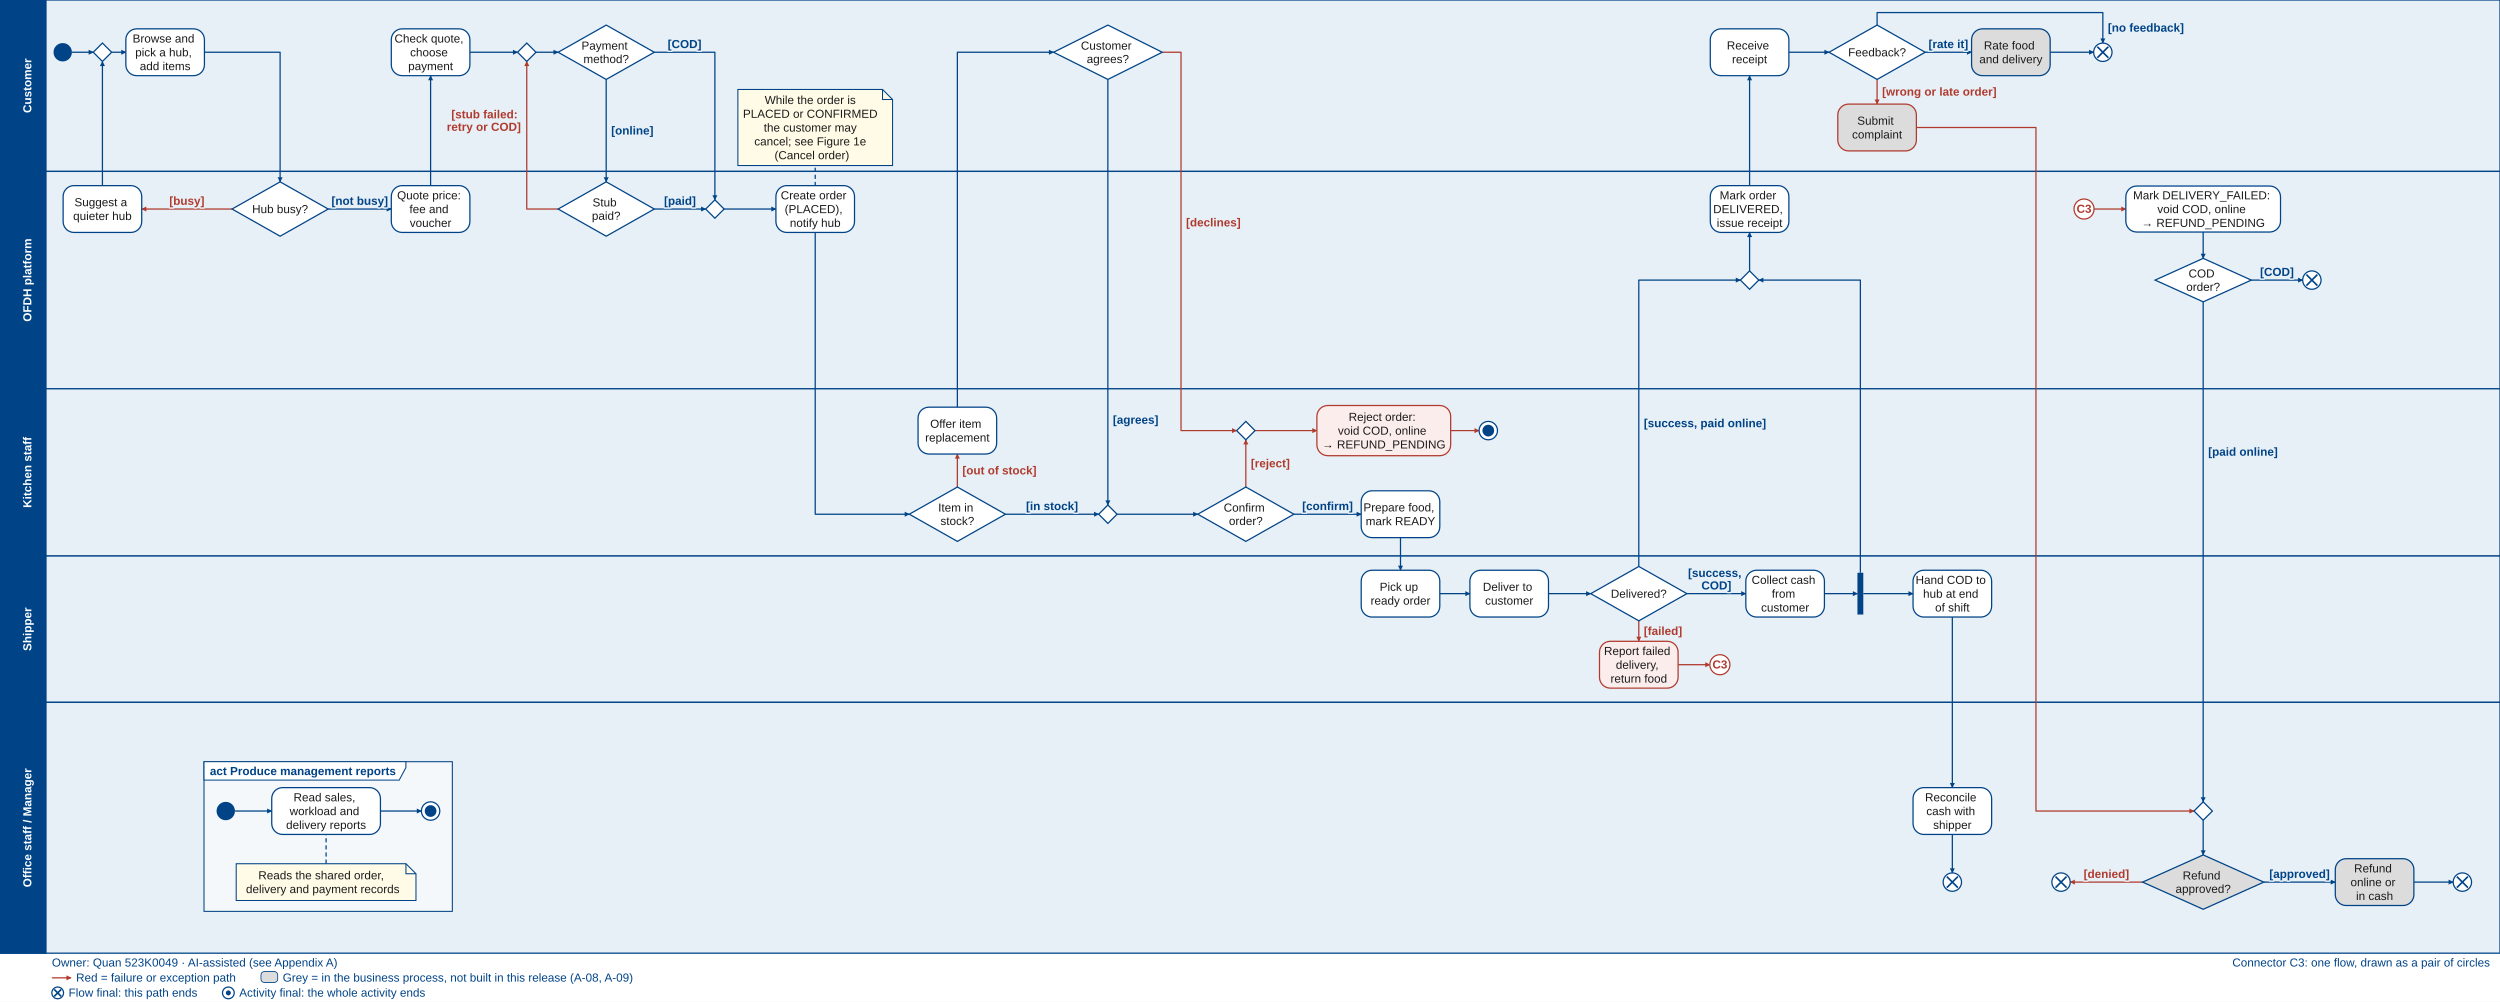
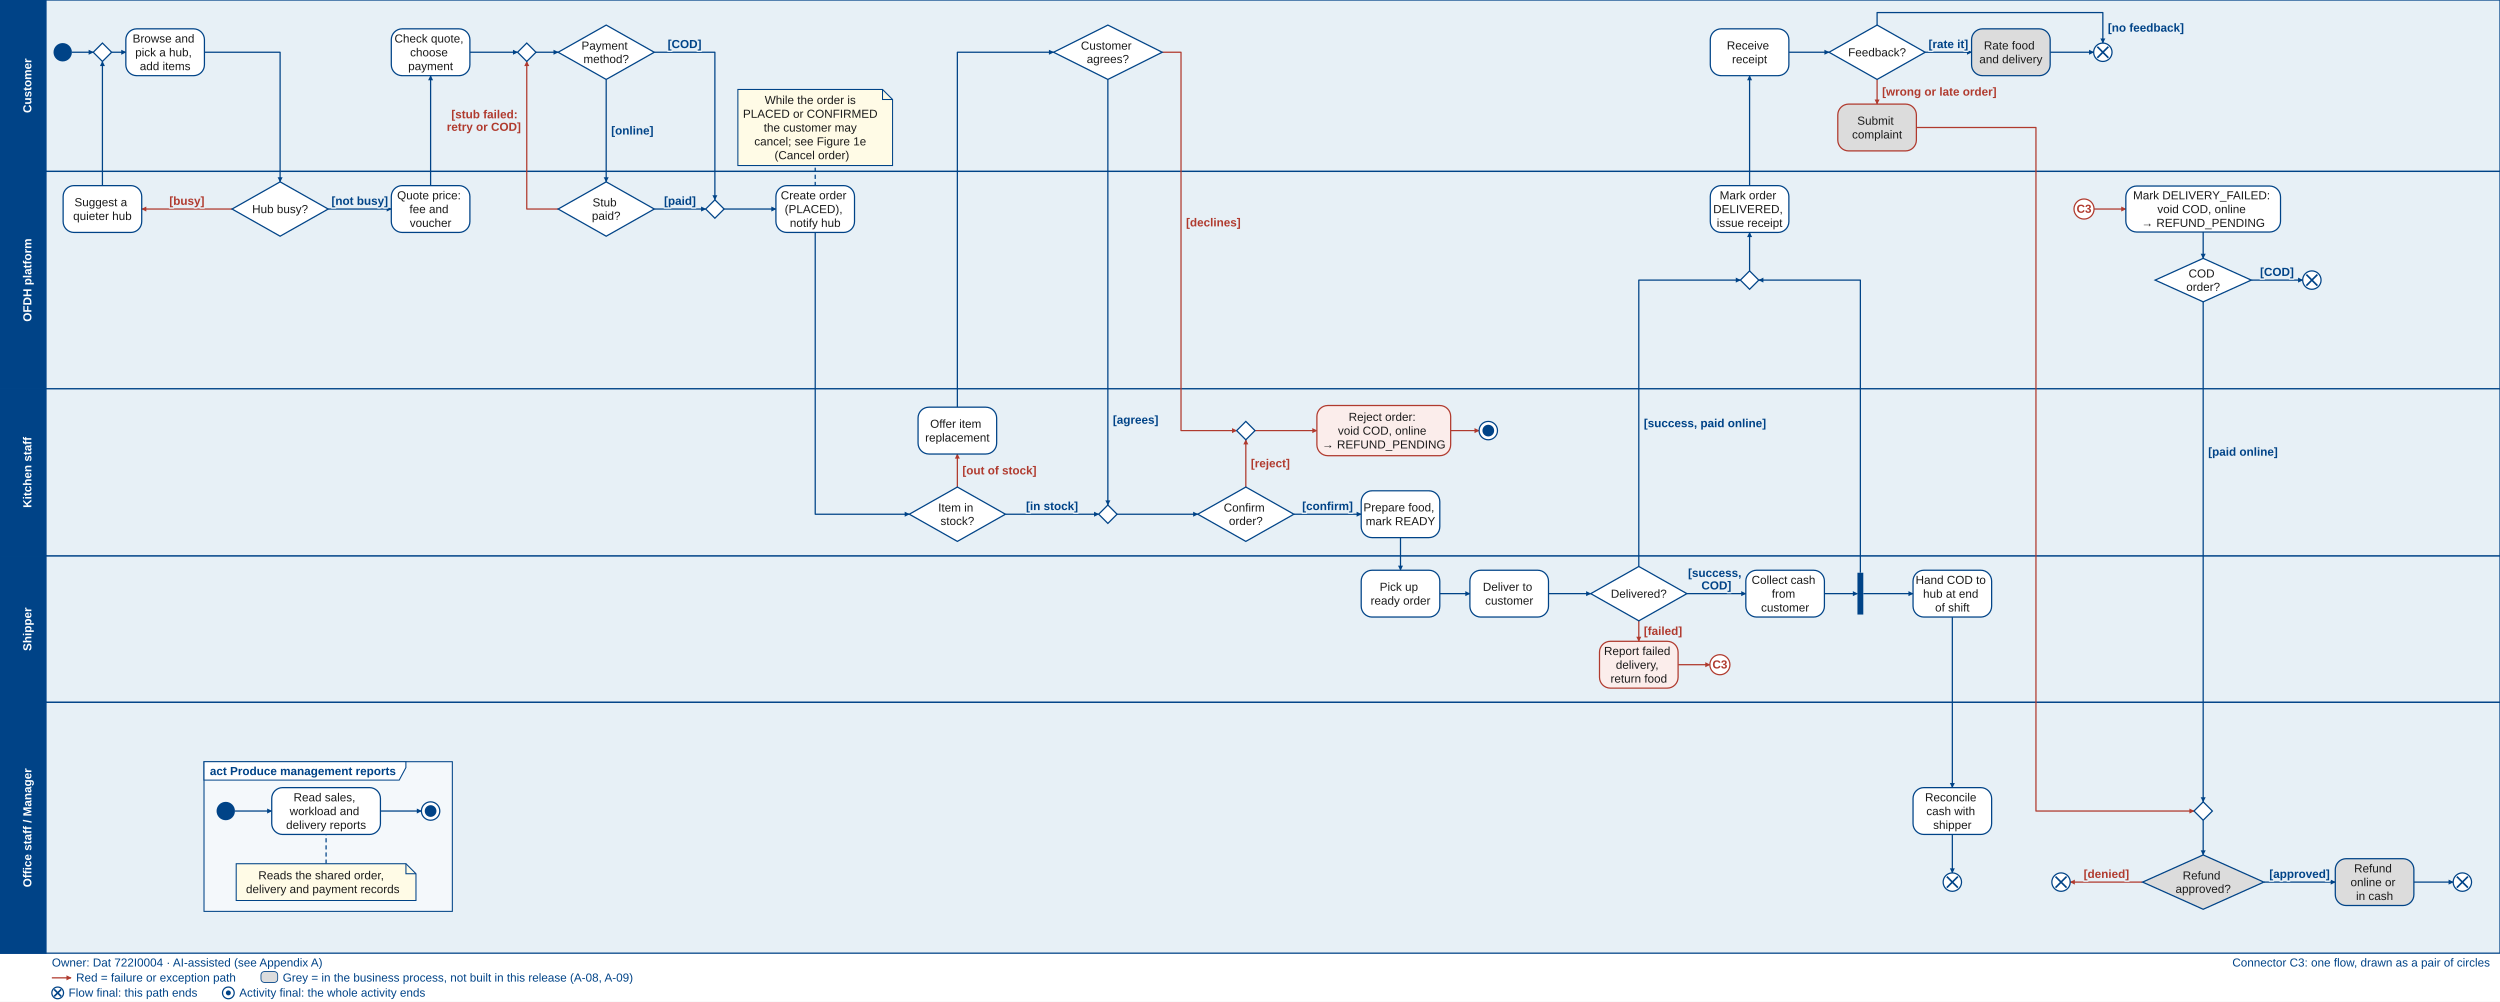
<svg xmlns="http://www.w3.org/2000/svg" width="5980" height="2396" viewBox="-20 0 5980 2396">
  <defs>
    <marker id="ab" viewBox="0 0 12 12" refX="11" refY="6" markerWidth="12" markerHeight="12" markerUnits="userSpaceOnUse" orient="auto">
      <path d="M0,0 L12,6 L0,12 z" fill="#004387" />
    </marker>
    <marker id="ar" viewBox="0 0 12 12" refX="11" refY="6" markerWidth="12" markerHeight="12" markerUnits="userSpaceOnUse" orient="auto">
      <path d="M0,0 L12,6 L0,12 z" fill="#B03A2E" />
    </marker>
  </defs>
  <rect x="-20" y="0" width="5980" height="2396" fill="#FFFFFF" />
  <rect x="-20" y="0" width="5980" height="410" fill="#E7F0F6" stroke="#004387" stroke-width="3" />
  <rect x="-20" y="0" width="110" height="410" fill="#004387" stroke="#004387" stroke-width="3" />
  <text transform="translate(45.0,205.0) rotate(-90)" font-family="Arial, Helvetica, sans-serif" font-size="28" font-weight="bold" fill="#FFFFFF" text-anchor="middle">
    <tspan x="0" dy="10.0">Customer</tspan>
  </text>
  <rect x="-20" y="410" width="5980" height="520" fill="#E7F0F6" stroke="#004387" stroke-width="3" />
  <rect x="-20" y="410" width="110" height="520" fill="#004387" stroke="#004387" stroke-width="3" />
  <text transform="translate(45.0,670.0) rotate(-90)" font-family="Arial, Helvetica, sans-serif" font-size="28" font-weight="bold" fill="#FFFFFF" text-anchor="middle">
    <tspan x="0" dy="10.0">OFDH platform</tspan>
  </text>
  <rect x="-20" y="930" width="5980" height="400" fill="#E7F0F6" stroke="#004387" stroke-width="3" />
  <rect x="-20" y="930" width="110" height="400" fill="#004387" stroke="#004387" stroke-width="3" />
  <text transform="translate(45.0,1130.0) rotate(-90)" font-family="Arial, Helvetica, sans-serif" font-size="28" font-weight="bold" fill="#FFFFFF" text-anchor="middle">
    <tspan x="0" dy="10.0">Kitchen staff</tspan>
  </text>
  <rect x="-20" y="1330" width="5980" height="350" fill="#E7F0F6" stroke="#004387" stroke-width="3" />
  <rect x="-20" y="1330" width="110" height="350" fill="#004387" stroke="#004387" stroke-width="3" />
  <text transform="translate(45.0,1505.0) rotate(-90)" font-family="Arial, Helvetica, sans-serif" font-size="28" font-weight="bold" fill="#FFFFFF" text-anchor="middle">
    <tspan x="0" dy="10.0">Shipper</tspan>
  </text>
  <rect x="-20" y="1680" width="5980" height="600" fill="#E7F0F6" stroke="#004387" stroke-width="3" />
  <rect x="-20" y="1680" width="110" height="600" fill="#004387" stroke="#004387" stroke-width="3" />
  <text transform="translate(45.0,1980.0) rotate(-90)" font-family="Arial, Helvetica, sans-serif" font-size="28" font-weight="bold" fill="#FFFFFF" text-anchor="middle">
    <tspan x="0" dy="10.0">Office staff / Manager</tspan>
  </text>
  <rect x="468.0" y="1822.0" width="594.0" height="358.0" fill="#FFFFFF" fill-opacity="0.55" stroke="#004387" stroke-width="2.5" />
  <polygon points="468.0,1822.0 950.891,1822.0 950.891,1836.0 934.891,1866.0 468.0,1866.0" fill="#FFFFFF" stroke="#004387" stroke-width="2.5" />
  <text x="482.0" y="1854.0" font-family="Arial, Helvetica, sans-serif" font-size="28" font-weight="bold" fill="#004387">act  Produce management reports</text>
  <path d="M152.0,125.0 L203.0,125.0" fill="none" stroke="#004387" stroke-width="3" marker-end="url(#ab)" stroke-linejoin="round" />
  <path d="M247.0,125.0 L281.0,125.0" fill="none" stroke="#004387" stroke-width="3" marker-end="url(#ab)" stroke-linejoin="round" />
  <path d="M469.0,125.0 L650.0,125.0 L650.0,435.0" fill="none" stroke="#004387" stroke-width="3" marker-end="url(#ab)" stroke-linejoin="round" />
  <path d="M535.0,500.0 L319.0,500.0" fill="none" stroke="#B03A2E" stroke-width="3" marker-end="url(#ar)" stroke-linejoin="round" />
  <path d="M225.0,444.0 L225.0,147.0" fill="none" stroke="#004387" stroke-width="3" marker-end="url(#ab)" stroke-linejoin="round" />
  <path d="M765.0,500.0 L916.0,500.0" fill="none" stroke="#004387" stroke-width="3" marker-end="url(#ab)" stroke-linejoin="round" />
  <path d="M1010.0,444.0 L1010.0,181.0" fill="none" stroke="#004387" stroke-width="3" marker-end="url(#ab)" stroke-linejoin="round" />
  <path d="M1104.0,125.0 L1218.0,125.0" fill="none" stroke="#004387" stroke-width="3" marker-end="url(#ab)" stroke-linejoin="round" />
  <path d="M1262.0,125.0 L1315.0,125.0" fill="none" stroke="#004387" stroke-width="3" marker-end="url(#ab)" stroke-linejoin="round" />
  <path d="M1430.0,190.0 L1430.0,435.0" fill="none" stroke="#004387" stroke-width="3" marker-end="url(#ab)" stroke-linejoin="round" />
  <path d="M1315.0,500.0 L1240.0,500.0 L1240.0,147.0" fill="none" stroke="#B03A2E" stroke-width="3" marker-end="url(#ar)" stroke-linejoin="round" />
  <path d="M1545.0,125.0 L1690.0,125.0 L1690.0,478.0" fill="none" stroke="#004387" stroke-width="3" marker-end="url(#ab)" stroke-linejoin="round" />
  <path d="M1545.0,500.0 L1668.0,500.0" fill="none" stroke="#004387" stroke-width="3" marker-end="url(#ab)" stroke-linejoin="round" />
  <path d="M1712.0,500.0 L1836.0,500.0" fill="none" stroke="#004387" stroke-width="3" marker-end="url(#ab)" stroke-linejoin="round" />
  <path d="M1930.0,214.0 L1930.0,556.0" fill="none" stroke="#004387" stroke-width="3" stroke-dasharray="10 7" stroke-linejoin="round" />
  <path d="M1930.0,556.0 L1930.0,1230.0 L2155.0,1230.0" fill="none" stroke="#004387" stroke-width="3" marker-end="url(#ab)" stroke-linejoin="round" />
  <path d="M2270.0,1165.0 L2270.0,1086.0" fill="none" stroke="#B03A2E" stroke-width="3" marker-end="url(#ar)" stroke-linejoin="round" />
  <path d="M2270.0,974.0 L2270.0,125.0 L2500.0,125.0" fill="none" stroke="#004387" stroke-width="3" marker-end="url(#ab)" stroke-linejoin="round" />
  <path d="M2385.0,1230.0 L2608.0,1230.0" fill="none" stroke="#004387" stroke-width="3" marker-end="url(#ab)" stroke-linejoin="round" />
  <path d="M2630.0,190.0 L2630.0,1208.0" fill="none" stroke="#004387" stroke-width="3" marker-end="url(#ab)" stroke-linejoin="round" />
  <path d="M2760.0,125.0 L2805.0,125.0 L2805.0,1030.0 L2938.0,1030.0" fill="none" stroke="#B03A2E" stroke-width="3" marker-end="url(#ar)" stroke-linejoin="round" />
  <path d="M2652.0,1230.0 L2845.0,1230.0" fill="none" stroke="#004387" stroke-width="3" marker-end="url(#ab)" stroke-linejoin="round" />
  <path d="M2960.0,1165.0 L2960.0,1052.0" fill="none" stroke="#B03A2E" stroke-width="3" marker-end="url(#ar)" stroke-linejoin="round" />
  <path d="M2982.0,1030.0 L3130.0,1030.0" fill="none" stroke="#B03A2E" stroke-width="3" marker-end="url(#ar)" stroke-linejoin="round" />
  <path d="M3450.0,1030.0 L3518.0,1030.0" fill="none" stroke="#B03A2E" stroke-width="3" marker-end="url(#ar)" stroke-linejoin="round" />
  <path d="M3075.0,1230.0 L3236.0,1230.0" fill="none" stroke="#004387" stroke-width="3" marker-end="url(#ab)" stroke-linejoin="round" />
  <path d="M3330.0,1286.0 L3330.0,1364.0" fill="none" stroke="#004387" stroke-width="3" marker-end="url(#ab)" stroke-linejoin="round" />
  <path d="M3424.0,1420.0 L3496.0,1420.0" fill="none" stroke="#004387" stroke-width="3" marker-end="url(#ab)" stroke-linejoin="round" />
  <path d="M3684.0,1420.0 L3785.0,1420.0" fill="none" stroke="#004387" stroke-width="3" marker-end="url(#ab)" stroke-linejoin="round" />
  <path d="M4015.0,1420.0 L4156.0,1420.0" fill="none" stroke="#004387" stroke-width="3" marker-end="url(#ab)" stroke-linejoin="round" />
  <path d="M3900.0,1355.0 L3900.0,670.0 L4143.0,670.0" fill="none" stroke="#004387" stroke-width="3" marker-end="url(#ab)" stroke-linejoin="round" />
  <path d="M3900.0,1485.0 L3900.0,1534.0" fill="none" stroke="#B03A2E" stroke-width="3" marker-end="url(#ar)" stroke-linejoin="round" />
  <path d="M4344.0,1420.0 L4423.0,1420.0" fill="none" stroke="#004387" stroke-width="3" marker-end="url(#ab)" stroke-linejoin="round" />
  <path d="M4437.0,1420.0 L4556.0,1420.0" fill="none" stroke="#004387" stroke-width="3" marker-end="url(#ab)" stroke-linejoin="round" />
  <path d="M4430.0,1370.0 L4430.0,670.0 L4187.0,670.0" fill="none" stroke="#004387" stroke-width="3" marker-end="url(#ab)" stroke-linejoin="round" />
  <path d="M4650.0,1476.0 L4650.0,1884.0" fill="none" stroke="#004387" stroke-width="3" marker-end="url(#ab)" stroke-linejoin="round" />
  <path d="M4650.0,1996.0 L4650.0,2088.0" fill="none" stroke="#004387" stroke-width="3" marker-end="url(#ab)" stroke-linejoin="round" />
  <path d="M3994.0,1590.0 L4070.0,1590.0" fill="none" stroke="#B03A2E" stroke-width="3" marker-end="url(#ar)" stroke-linejoin="round" />
  <path d="M4989.0,500.0 L5065.0,500.0" fill="none" stroke="#B03A2E" stroke-width="3" marker-end="url(#ar)" stroke-linejoin="round" />
  <path d="M4165.0,648.0 L4165.0,556.0" fill="none" stroke="#004387" stroke-width="3" marker-end="url(#ab)" stroke-linejoin="round" />
  <path d="M4165.0,444.0 L4165.0,181.0" fill="none" stroke="#004387" stroke-width="3" marker-end="url(#ab)" stroke-linejoin="round" />
  <path d="M4259.0,125.0 L4355.0,125.0" fill="none" stroke="#004387" stroke-width="3" marker-end="url(#ab)" stroke-linejoin="round" />
  <path d="M4585.0,125.0 L4696.0,125.0" fill="none" stroke="#004387" stroke-width="3" marker-end="url(#ab)" stroke-linejoin="round" />
  <path d="M4884.0,125.0 L4988.0,125.0" fill="none" stroke="#004387" stroke-width="3" marker-end="url(#ab)" stroke-linejoin="round" />
  <path d="M4470.0,60.0 L4470.0,30.0 L5010.0,30.0 L5010.0,103.0" fill="none" stroke="#004387" stroke-width="3" marker-end="url(#ab)" stroke-linejoin="round" />
  <path d="M4470.0,190.0 L4470.0,249.0" fill="none" stroke="#B03A2E" stroke-width="3" marker-end="url(#ar)" stroke-linejoin="round" />
  <path d="M4564.0,305.0 L4850.0,305.0 L4850.0,1940.0 L5228.0,1940.0" fill="none" stroke="#B03A2E" stroke-width="3" marker-end="url(#ar)" stroke-linejoin="round" />
  <path d="M5250.0,555.0 L5250.0,618.0" fill="none" stroke="#004387" stroke-width="3" marker-end="url(#ab)" stroke-linejoin="round" />
  <path d="M5365.0,670.0 L5488.0,670.0" fill="none" stroke="#004387" stroke-width="3" marker-end="url(#ab)" stroke-linejoin="round" />
  <path d="M5250.0,722.0 L5250.0,1918.0" fill="none" stroke="#004387" stroke-width="3" marker-end="url(#ab)" stroke-linejoin="round" />
  <path d="M5250.0,1962.0 L5250.0,2045.0" fill="none" stroke="#004387" stroke-width="3" marker-end="url(#ab)" stroke-linejoin="round" />
  <path d="M5395.0,2110.0 L5566.0,2110.0" fill="none" stroke="#004387" stroke-width="3" marker-end="url(#ab)" stroke-linejoin="round" />
  <path d="M5754.0,2110.0 L5848.0,2110.0" fill="none" stroke="#004387" stroke-width="3" marker-end="url(#ab)" stroke-linejoin="round" />
  <path d="M5105.0,2110.0 L4932.0,2110.0" fill="none" stroke="#B03A2E" stroke-width="3" marker-end="url(#ar)" stroke-linejoin="round" />
  <path d="M542.0,1940.0 L630.0,1940.0" fill="none" stroke="#004387" stroke-width="3" marker-end="url(#ab)" stroke-linejoin="round" />
  <path d="M890.0,1940.0 L988.0,1940.0" fill="none" stroke="#004387" stroke-width="3" marker-end="url(#ab)" stroke-linejoin="round" />
  <path d="M760.0,2066.0 L760.0,1996.0" fill="none" stroke="#004387" stroke-width="3" stroke-dasharray="10 7" stroke-linejoin="round" />
  <circle cx="130" cy="125" r="22.0" fill="#004387" />
  <polygon points="225,103.0 247.0,125 225,147.0 203.0,125" fill="#FFFFFF" stroke="#004387" stroke-width="3" />
  <rect x="281.0" y="69.0" width="188" height="112" rx="26" fill="#FFFFFF" stroke="#004387" stroke-width="3" />
  <text x="375" y="101.8" font-family="Arial, Helvetica, sans-serif" font-size="28" fill="#1B1B1B" text-anchor="middle" font-weight="normal">
    <tspan x="375" dy="0">Browse and</tspan>
    <tspan x="375" dy="33">pick a hub,</tspan>
    <tspan x="375" dy="33">add items</tspan>
  </text>
  <rect x="131.0" y="444.0" width="188" height="112" rx="26" fill="#FFFFFF" stroke="#004387" stroke-width="3" />
  <text x="225" y="493.3" font-family="Arial, Helvetica, sans-serif" font-size="28" fill="#1B1B1B" text-anchor="middle" font-weight="normal">
    <tspan x="225" dy="0">Suggest a</tspan>
    <tspan x="225" dy="33">quieter hub</tspan>
  </text>
  <polygon points="650,435.0 765.0,500 650,565.0 535.0,500" fill="#FFFFFF" stroke="#004387" stroke-width="3" />
  <text x="650" y="509.8" font-family="Arial, Helvetica, sans-serif" font-size="28" fill="#1B1B1B" text-anchor="middle" font-weight="normal">
    <tspan x="650" dy="0">Hub busy?</tspan>
  </text>
  <rect x="916.0" y="444.0" width="188" height="112" rx="26" fill="#FFFFFF" stroke="#004387" stroke-width="3" />
  <text x="1010" y="476.8" font-family="Arial, Helvetica, sans-serif" font-size="28" fill="#1B1B1B" text-anchor="middle" font-weight="normal">
    <tspan x="1010" dy="0">Quote price:</tspan>
    <tspan x="1010" dy="33">fee and</tspan>
    <tspan x="1010" dy="33">voucher</tspan>
  </text>
  <rect x="916.0" y="69.0" width="188" height="112" rx="26" fill="#FFFFFF" stroke="#004387" stroke-width="3" />
  <text x="1010" y="101.8" font-family="Arial, Helvetica, sans-serif" font-size="28" fill="#1B1B1B" text-anchor="middle" font-weight="normal">
    <tspan x="1010" dy="0">Check quote,</tspan>
    <tspan x="1010" dy="33">choose</tspan>
    <tspan x="1010" dy="33">payment</tspan>
  </text>
  <polygon points="1240,103.0 1262.0,125 1240,147.0 1218.0,125" fill="#FFFFFF" stroke="#004387" stroke-width="3" />
  <polygon points="1430,60.0 1545.0,125 1430,190.0 1315.0,125" fill="#FFFFFF" stroke="#004387" stroke-width="3" />
  <text x="1430" y="118.8" font-family="Arial, Helvetica, sans-serif" font-size="28" fill="#1B1B1B" text-anchor="middle" font-weight="normal">
    <tspan x="1430" dy="0">Payment</tspan>
    <tspan x="1430" dy="32">method?</tspan>
  </text>
  <polygon points="1430,435.0 1545.0,500 1430,565.0 1315.0,500" fill="#FFFFFF" stroke="#004387" stroke-width="3" />
  <text x="1430" y="493.8" font-family="Arial, Helvetica, sans-serif" font-size="28" fill="#1B1B1B" text-anchor="middle" font-weight="normal">
    <tspan x="1430" dy="0">Stub</tspan>
    <tspan x="1430" dy="32">paid?</tspan>
  </text>
  <polygon points="1690,478.0 1712.0,500 1690,522.0 1668.0,500" fill="#FFFFFF" stroke="#004387" stroke-width="3" />
  <rect x="1836.0" y="444.0" width="188" height="112" rx="26" fill="#FFFFFF" stroke="#004387" stroke-width="3" />
  <text x="1930" y="476.8" font-family="Arial, Helvetica, sans-serif" font-size="28" fill="#1B1B1B" text-anchor="middle" font-weight="normal">
    <tspan x="1930" dy="0">Create order</tspan>
    <tspan x="1930" dy="33">(PLACED),</tspan>
    <tspan x="1930" dy="33">notify hub</tspan>
  </text>
  <polygon points="1745.0,214.0 2091.0,214.0 2115.0,238.0 2115.0,396.0 1745.0,396.0" fill="#FFFBE6" stroke="#004387" stroke-width="2.5" />
  <path d="M2091.0,214.0 L2091.0,238.0 L2115.0,238.0" fill="none" stroke="#004387" stroke-width="2.5" />
  <text x="1922" y="248.8" font-family="Arial, Helvetica, sans-serif" font-size="28" fill="#1B1B1B" text-anchor="middle" font-weight="normal">
    <tspan x="1922" dy="0">While the order is</tspan>
    <tspan x="1922" dy="33">PLACED or CONFIRMED</tspan>
    <tspan x="1922" dy="33">the customer may</tspan>
    <tspan x="1922" dy="33">cancel; see Figure 1e</tspan>
    <tspan x="1922" dy="33">(Cancel order)</tspan>
  </text>
  <polygon points="2270,1165.0 2385.0,1230 2270,1295.0 2155.0,1230" fill="#FFFFFF" stroke="#004387" stroke-width="3" />
  <text x="2270" y="1223.8" font-family="Arial, Helvetica, sans-serif" font-size="28" fill="#1B1B1B" text-anchor="middle" font-weight="normal">
    <tspan x="2270" dy="0">Item in</tspan>
    <tspan x="2270" dy="32">stock?</tspan>
  </text>
  <rect x="2176.0" y="974.0" width="188" height="112" rx="26" fill="#FFFFFF" stroke="#004387" stroke-width="3" />
  <text x="2270" y="1023.3" font-family="Arial, Helvetica, sans-serif" font-size="28" fill="#1B1B1B" text-anchor="middle" font-weight="normal">
    <tspan x="2270" dy="0">Offer item</tspan>
    <tspan x="2270" dy="33">replacement</tspan>
  </text>
  <polygon points="2630,60.0 2760.0,125 2630,190.0 2500.0,125" fill="#FFFFFF" stroke="#004387" stroke-width="3" />
  <text x="2630" y="118.8" font-family="Arial, Helvetica, sans-serif" font-size="28" fill="#1B1B1B" text-anchor="middle" font-weight="normal">
    <tspan x="2630" dy="0">Customer</tspan>
    <tspan x="2630" dy="32">agrees?</tspan>
  </text>
  <polygon points="2630,1208.0 2652.0,1230 2630,1252.0 2608.0,1230" fill="#FFFFFF" stroke="#004387" stroke-width="3" />
  <polygon points="2960,1165.0 3075.0,1230 2960,1295.0 2845.0,1230" fill="#FFFFFF" stroke="#004387" stroke-width="3" />
  <text x="2960" y="1223.8" font-family="Arial, Helvetica, sans-serif" font-size="28" fill="#1B1B1B" text-anchor="middle" font-weight="normal">
    <tspan x="2960" dy="0">Confirm</tspan>
    <tspan x="2960" dy="32">order?</tspan>
  </text>
  <polygon points="2960,1008.0 2982.0,1030 2960,1052.0 2938.0,1030" fill="#FFFFFF" stroke="#004387" stroke-width="3" />
  <rect x="3130.0" y="970.0" width="320" height="120" rx="26" fill="#FBEDEB" stroke="#B03A2E" stroke-width="3" />
  <text x="3290" y="1006.8" font-family="Arial, Helvetica, sans-serif" font-size="28" fill="#1B1B1B" text-anchor="middle" font-weight="normal">
    <tspan x="3290" dy="0">Reject order:</tspan>
    <tspan x="3290" dy="33">void COD, online</tspan>
    <tspan x="3290" dy="33">→ REFUND_PENDING</tspan>
  </text>
  <circle cx="3540" cy="1030" r="22.0" fill="#FFFFFF" stroke="#004387" stroke-width="3" />
  <circle cx="3540" cy="1030" r="14.0" fill="#004387" />
  <rect x="3236.0" y="1174.0" width="188" height="112" rx="26" fill="#FFFFFF" stroke="#004387" stroke-width="3" />
  <text x="3330" y="1223.3" font-family="Arial, Helvetica, sans-serif" font-size="28" fill="#1B1B1B" text-anchor="middle" font-weight="normal">
    <tspan x="3330" dy="0">Prepare food,</tspan>
    <tspan x="3330" dy="33">mark READY</tspan>
  </text>
  <rect x="3236.0" y="1364.0" width="188" height="112" rx="26" fill="#FFFFFF" stroke="#004387" stroke-width="3" />
  <text x="3330" y="1413.3" font-family="Arial, Helvetica, sans-serif" font-size="28" fill="#1B1B1B" text-anchor="middle" font-weight="normal">
    <tspan x="3330" dy="0">Pick up</tspan>
    <tspan x="3330" dy="33">ready order</tspan>
  </text>
  <rect x="3496.0" y="1364.0" width="188" height="112" rx="26" fill="#FFFFFF" stroke="#004387" stroke-width="3" />
  <text x="3590" y="1413.3" font-family="Arial, Helvetica, sans-serif" font-size="28" fill="#1B1B1B" text-anchor="middle" font-weight="normal">
    <tspan x="3590" dy="0">Deliver to</tspan>
    <tspan x="3590" dy="33">customer</tspan>
  </text>
  <polygon points="3900,1355.0 4015.0,1420 3900,1485.0 3785.0,1420" fill="#FFFFFF" stroke="#004387" stroke-width="3" />
  <text x="3900" y="1429.8" font-family="Arial, Helvetica, sans-serif" font-size="28" fill="#1B1B1B" text-anchor="middle" font-weight="normal">
    <tspan x="3900" dy="0">Delivered?</tspan>
  </text>
  <rect x="4156.0" y="1364.0" width="188" height="112" rx="26" fill="#FFFFFF" stroke="#004387" stroke-width="3" />
  <text x="4250" y="1396.8" font-family="Arial, Helvetica, sans-serif" font-size="28" fill="#1B1B1B" text-anchor="middle" font-weight="normal">
    <tspan x="4250" dy="0">Collect cash</tspan>
    <tspan x="4250" dy="33">from</tspan>
    <tspan x="4250" dy="33">customer</tspan>
  </text>
  <rect x="4423.0" y="1370.0" width="14" height="100" fill="#004387" />
  <rect x="4556.0" y="1364.0" width="188" height="112" rx="26" fill="#FFFFFF" stroke="#004387" stroke-width="3" />
  <text x="4650" y="1396.8" font-family="Arial, Helvetica, sans-serif" font-size="28" fill="#1B1B1B" text-anchor="middle" font-weight="normal">
    <tspan x="4650" dy="0">Hand COD to</tspan>
    <tspan x="4650" dy="33">hub at end</tspan>
    <tspan x="4650" dy="33">of shift</tspan>
  </text>
  <rect x="3806.0" y="1534.0" width="188" height="112" rx="26" fill="#FBEDEB" stroke="#B03A2E" stroke-width="3" />
  <text x="3900" y="1566.8" font-family="Arial, Helvetica, sans-serif" font-size="28" fill="#1B1B1B" text-anchor="middle" font-weight="normal">
    <tspan x="3900" dy="0">Report failed</tspan>
    <tspan x="3900" dy="33">delivery,</tspan>
    <tspan x="3900" dy="33">return food</tspan>
  </text>
  <rect x="4556.0" y="1884.0" width="188" height="112" rx="26" fill="#FFFFFF" stroke="#004387" stroke-width="3" />
  <text x="4650" y="1916.8" font-family="Arial, Helvetica, sans-serif" font-size="28" fill="#1B1B1B" text-anchor="middle" font-weight="normal">
    <tspan x="4650" dy="0">Reconcile</tspan>
    <tspan x="4650" dy="33">cash with</tspan>
    <tspan x="4650" dy="33">shipper</tspan>
  </text>
  <circle cx="4650" cy="2110" r="22.0" fill="#FFFFFF" stroke="#004387" stroke-width="3" />
  <path d="M4636.8,2096.8 L4663.2,2123.2 M4636.8,2123.2 L4663.2,2096.8" stroke="#004387" stroke-width="4" />
  <polygon points="4165,648.0 4187.0,670 4165,692.0 4143.0,670" fill="#FFFFFF" stroke="#004387" stroke-width="3" />
  <rect x="4071.0" y="444.0" width="188" height="112" rx="26" fill="#FFFFFF" stroke="#004387" stroke-width="3" />
  <text x="4165" y="476.8" font-family="Arial, Helvetica, sans-serif" font-size="28" fill="#1B1B1B" text-anchor="middle" font-weight="normal">
    <tspan x="4165" dy="0">Mark order</tspan>
    <tspan x="4165" dy="33">DELIVERED,</tspan>
    <tspan x="4165" dy="33">issue receipt</tspan>
  </text>
  <rect x="4071.0" y="69.0" width="188" height="112" rx="26" fill="#FFFFFF" stroke="#004387" stroke-width="3" />
  <text x="4165" y="118.3" font-family="Arial, Helvetica, sans-serif" font-size="28" fill="#1B1B1B" text-anchor="middle" font-weight="normal">
    <tspan x="4165" dy="0">Receive</tspan>
    <tspan x="4165" dy="33">receipt</tspan>
  </text>
  <polygon points="4470,60.0 4585.0,125 4470,190.0 4355.0,125" fill="#FFFFFF" stroke="#004387" stroke-width="3" />
  <text x="4470" y="134.8" font-family="Arial, Helvetica, sans-serif" font-size="28" fill="#1B1B1B" text-anchor="middle" font-weight="normal">
    <tspan x="4470" dy="0">Feedback?</tspan>
  </text>
  <rect x="4696.0" y="69.0" width="188" height="112" rx="26" fill="#DCDCDC" stroke="#004387" stroke-width="3" />
  <text x="4790" y="118.3" font-family="Arial, Helvetica, sans-serif" font-size="28" fill="#1B1B1B" text-anchor="middle" font-weight="normal">
    <tspan x="4790" dy="0">Rate food</tspan>
    <tspan x="4790" dy="33">and delivery</tspan>
  </text>
  <circle cx="5010" cy="125" r="22.0" fill="#FFFFFF" stroke="#004387" stroke-width="3" />
  <path d="M4996.8,111.8 L5023.2,138.2 M4996.8,138.2 L5023.2,111.8" stroke="#004387" stroke-width="4" />
  <rect x="4376.0" y="249.0" width="188" height="112" rx="26" fill="#DCDCDC" stroke="#B03A2E" stroke-width="3" />
  <text x="4470" y="298.3" font-family="Arial, Helvetica, sans-serif" font-size="28" fill="#1B1B1B" text-anchor="middle" font-weight="normal">
    <tspan x="4470" dy="0">Submit</tspan>
    <tspan x="4470" dy="33">complaint</tspan>
  </text>
  <rect x="5065.0" y="445.0" width="370" height="110" rx="26" fill="#FFFFFF" stroke="#004387" stroke-width="3" />
  <text x="5250" y="476.8" font-family="Arial, Helvetica, sans-serif" font-size="28" fill="#1B1B1B" text-anchor="middle" font-weight="normal">
    <tspan x="5250" dy="0">Mark DELIVERY_FAILED:</tspan>
    <tspan x="5250" dy="33">void COD, online</tspan>
    <tspan x="5250" dy="33">→ REFUND_PENDING</tspan>
  </text>
  <polygon points="5250,618.0 5365.0,670 5250,722.0 5135.0,670" fill="#FFFFFF" stroke="#004387" stroke-width="3" />
  <text x="5250" y="663.8" font-family="Arial, Helvetica, sans-serif" font-size="28" fill="#1B1B1B" text-anchor="middle" font-weight="normal">
    <tspan x="5250" dy="0">COD</tspan>
    <tspan x="5250" dy="32">order?</tspan>
  </text>
  <circle cx="5510" cy="670" r="22.0" fill="#FFFFFF" stroke="#004387" stroke-width="3" />
  <path d="M5496.8,656.8 L5523.2,683.2 M5496.8,683.2 L5523.2,656.8" stroke="#004387" stroke-width="4" />
  <polygon points="5250,1918.0 5272.0,1940 5250,1962.0 5228.0,1940" fill="#FFFFFF" stroke="#004387" stroke-width="3" />
  <polygon points="5250,2045.0 5395.0,2110 5250,2175.0 5105.0,2110" fill="#DCDCDC" stroke="#004387" stroke-width="3" />
  <text x="5250" y="2103.8" font-family="Arial, Helvetica, sans-serif" font-size="28" fill="#1B1B1B" text-anchor="middle" font-weight="normal">
    <tspan x="5250" dy="0">Refund</tspan>
    <tspan x="5250" dy="32">approved?</tspan>
  </text>
  <rect x="5566.0" y="2054.0" width="188" height="112" rx="26" fill="#DCDCDC" stroke="#004387" stroke-width="3" />
  <text x="5660" y="2086.8" font-family="Arial, Helvetica, sans-serif" font-size="28" fill="#1B1B1B" text-anchor="middle" font-weight="normal">
    <tspan x="5660" dy="0">Refund</tspan>
    <tspan x="5660" dy="33">online or</tspan>
    <tspan x="5660" dy="33">in cash</tspan>
  </text>
  <circle cx="5870" cy="2110" r="22.0" fill="#FFFFFF" stroke="#004387" stroke-width="3" />
  <path d="M5856.8,2096.8 L5883.2,2123.2 M5856.8,2123.2 L5883.2,2096.8" stroke="#004387" stroke-width="4" />
  <circle cx="4910" cy="2110" r="22.0" fill="#FFFFFF" stroke="#004387" stroke-width="3" />
  <path d="M4896.8,2096.8 L4923.2,2123.2 M4896.8,2123.2 L4923.2,2096.8" stroke="#004387" stroke-width="4" />
  <circle cx="520" cy="1940" r="22.0" fill="#004387" />
  <rect x="630.0" y="1884.0" width="260" height="112" rx="26" fill="#FFFFFF" stroke="#004387" stroke-width="3" />
  <text x="760" y="1916.8" font-family="Arial, Helvetica, sans-serif" font-size="28" fill="#1B1B1B" text-anchor="middle" font-weight="normal">
    <tspan x="760" dy="0">Read sales,</tspan>
    <tspan x="760" dy="33">workload and</tspan>
    <tspan x="760" dy="33">delivery reports</tspan>
  </text>
  <circle cx="1010" cy="1940" r="22.0" fill="#FFFFFF" stroke="#004387" stroke-width="3" />
  <circle cx="1010" cy="1940" r="14.0" fill="#004387" />
  <polygon points="545.0,2066.0 951.0,2066.0 975.0,2090.0 975.0,2154.0 545.0,2154.0" fill="#FFFBE6" stroke="#004387" stroke-width="2.5" />
  <path d="M951.0,2066.0 L951.0,2090.0 L975.0,2090.0" fill="none" stroke="#004387" stroke-width="2.5" />
  <text x="752" y="2103.3" font-family="Arial, Helvetica, sans-serif" font-size="28" fill="#1B1B1B" text-anchor="middle" font-weight="normal">
    <tspan x="752" dy="0">Reads the shared order,</tspan>
    <tspan x="752" dy="33">delivery and payment records</tspan>
  </text>
  <circle cx="4094.0" cy="1590.0" r="24" fill="#FFFFFF" stroke="#B03A2E" stroke-width="3" />
  <text x="4094.0" y="1599.0" font-family="Arial, Helvetica, sans-serif" font-size="28" font-weight="bold" fill="#B03A2E" text-anchor="middle">C3</text>
  <circle cx="4965.0" cy="500.0" r="24" fill="#FFFFFF" stroke="#B03A2E" stroke-width="3" />
  <text x="4965.0" y="509.0" font-family="Arial, Helvetica, sans-serif" font-size="28" font-weight="bold" fill="#B03A2E" text-anchor="middle">C3</text>
  <text x="427.0" y="490.0" font-family="Arial, Helvetica, sans-serif" font-size="28" font-weight="bold" fill="#B03A2E" text-anchor="middle" stroke="#E7F0F6" stroke-width="7" stroke-linejoin="round" paint-order="stroke">
    <tspan x="427.0" dy="0">[busy]</tspan>
  </text>
  <text x="840.5" y="490.0" font-family="Arial, Helvetica, sans-serif" font-size="28" font-weight="bold" fill="#004387" text-anchor="middle" stroke="#E7F0F6" stroke-width="7" stroke-linejoin="round" paint-order="stroke">
    <tspan x="840.5" dy="0">[not busy]</tspan>
  </text>
  <text x="1442.0" y="321.8" font-family="Arial, Helvetica, sans-serif" font-size="28" font-weight="bold" fill="#004387" text-anchor="start" stroke="#E7F0F6" stroke-width="7" stroke-linejoin="round" paint-order="stroke">
    <tspan x="1442.0" dy="0">[online]</tspan>
  </text>
  <text x="1226.0" y="283.0" font-family="Arial, Helvetica, sans-serif" font-size="28" font-weight="bold" fill="#B03A2E" text-anchor="end" stroke="#E7F0F6" stroke-width="7" stroke-linejoin="round" paint-order="stroke">
    <tspan x="1226.0" dy="0">[stub failed:</tspan>
    <tspan x="1226.0" dy="30">retry or COD]</tspan>
  </text>
  <text x="1617.5" y="115.0" font-family="Arial, Helvetica, sans-serif" font-size="28" font-weight="bold" fill="#004387" text-anchor="middle" stroke="#E7F0F6" stroke-width="7" stroke-linejoin="round" paint-order="stroke">
    <tspan x="1617.5" dy="0">[COD]</tspan>
  </text>
  <text x="1606.5" y="490.0" font-family="Arial, Helvetica, sans-serif" font-size="28" font-weight="bold" fill="#004387" text-anchor="middle" stroke="#E7F0F6" stroke-width="7" stroke-linejoin="round" paint-order="stroke">
    <tspan x="1606.5" dy="0">[paid]</tspan>
  </text>
  <text x="2282.0" y="1134.8" font-family="Arial, Helvetica, sans-serif" font-size="28" font-weight="bold" fill="#B03A2E" text-anchor="start" stroke="#E7F0F6" stroke-width="7" stroke-linejoin="round" paint-order="stroke">
    <tspan x="2282.0" dy="0">[out of stock]</tspan>
  </text>
  <text x="2496.5" y="1220.0" font-family="Arial, Helvetica, sans-serif" font-size="28" font-weight="bold" fill="#004387" text-anchor="middle" stroke="#E7F0F6" stroke-width="7" stroke-linejoin="round" paint-order="stroke">
    <tspan x="2496.5" dy="0">[in stock]</tspan>
  </text>
  <text x="2642.0" y="1013.7" font-family="Arial, Helvetica, sans-serif" font-size="28" font-weight="bold" fill="#004387" text-anchor="start" stroke="#E7F0F6" stroke-width="7" stroke-linejoin="round" paint-order="stroke">
    <tspan x="2642.0" dy="0">[agrees]</tspan>
  </text>
  <text x="2817.0" y="541.6" font-family="Arial, Helvetica, sans-serif" font-size="28" font-weight="bold" fill="#B03A2E" text-anchor="start" stroke="#E7F0F6" stroke-width="7" stroke-linejoin="round" paint-order="stroke">
    <tspan x="2817.0" dy="0">[declines]</tspan>
  </text>
  <text x="2972.0" y="1117.8" font-family="Arial, Helvetica, sans-serif" font-size="28" font-weight="bold" fill="#B03A2E" text-anchor="start" stroke="#E7F0F6" stroke-width="7" stroke-linejoin="round" paint-order="stroke">
    <tspan x="2972.0" dy="0">[reject]</tspan>
  </text>
  <text x="3155.5" y="1220.0" font-family="Arial, Helvetica, sans-serif" font-size="28" font-weight="bold" fill="#004387" text-anchor="middle" stroke="#E7F0F6" stroke-width="7" stroke-linejoin="round" paint-order="stroke">
    <tspan x="3155.5" dy="0">[confirm]</tspan>
  </text>
  <text x="4085.5" y="1380.0" font-family="Arial, Helvetica, sans-serif" font-size="28" font-weight="bold" fill="#004387" text-anchor="middle" stroke="#E7F0F6" stroke-width="7" stroke-linejoin="round" paint-order="stroke">
    <tspan x="4085.5" dy="0">[success,</tspan>
    <tspan x="4085.5" dy="30">COD]</tspan>
  </text>
  <text x="3912.0" y="1021.8" font-family="Arial, Helvetica, sans-serif" font-size="28" font-weight="bold" fill="#004387" text-anchor="start" stroke="#E7F0F6" stroke-width="7" stroke-linejoin="round" paint-order="stroke">
    <tspan x="3912.0" dy="0">[success, paid online]</tspan>
  </text>
  <text x="3912.0" y="1518.8" font-family="Arial, Helvetica, sans-serif" font-size="28" font-weight="bold" fill="#B03A2E" text-anchor="start" stroke="#E7F0F6" stroke-width="7" stroke-linejoin="round" paint-order="stroke">
    <tspan x="3912.0" dy="0">[failed]</tspan>
  </text>
  <text x="4640.5" y="115.0" font-family="Arial, Helvetica, sans-serif" font-size="28" font-weight="bold" fill="#004387" text-anchor="middle" stroke="#E7F0F6" stroke-width="7" stroke-linejoin="round" paint-order="stroke">
    <tspan x="4640.5" dy="0">[rate it]</tspan>
  </text>
  <text x="5022.0" y="75.8" font-family="Arial, Helvetica, sans-serif" font-size="28" font-weight="bold" fill="#004387" text-anchor="start" stroke="#E7F0F6" stroke-width="7" stroke-linejoin="round" paint-order="stroke">
    <tspan x="5022.0" dy="0">[no feedback]</tspan>
  </text>
  <text x="4482.0" y="228.8" font-family="Arial, Helvetica, sans-serif" font-size="28" font-weight="bold" fill="#B03A2E" text-anchor="start" stroke="#E7F0F6" stroke-width="7" stroke-linejoin="round" paint-order="stroke">
    <tspan x="4482.0" dy="0">[wrong or late order]</tspan>
  </text>
  <text x="5426.5" y="660.0" font-family="Arial, Helvetica, sans-serif" font-size="28" font-weight="bold" fill="#004387" text-anchor="middle" stroke="#E7F0F6" stroke-width="7" stroke-linejoin="round" paint-order="stroke">
    <tspan x="5426.5" dy="0">[COD]</tspan>
  </text>
  <text x="5262.0" y="1090.1" font-family="Arial, Helvetica, sans-serif" font-size="28" font-weight="bold" fill="#004387" text-anchor="start" stroke="#E7F0F6" stroke-width="7" stroke-linejoin="round" paint-order="stroke">
    <tspan x="5262.0" dy="0">[paid online]</tspan>
  </text>
  <text x="5480.5" y="2100.0" font-family="Arial, Helvetica, sans-serif" font-size="28" font-weight="bold" fill="#004387" text-anchor="middle" stroke="#E7F0F6" stroke-width="7" stroke-linejoin="round" paint-order="stroke">
    <tspan x="5480.5" dy="0">[approved]</tspan>
  </text>
  <text x="5018.5" y="2100.0" font-family="Arial, Helvetica, sans-serif" font-size="28" font-weight="bold" fill="#B03A2E" text-anchor="middle" stroke="#E7F0F6" stroke-width="7" stroke-linejoin="round" paint-order="stroke">
    <tspan x="5018.5" dy="0">[denied]</tspan>
  </text>
-   <text x="104" y="2312" font-family="Arial, Helvetica, sans-serif" font-size="28" fill="#004387">Owner: Quan 523K0049 · AI-assisted (see Appendix A)</text>
+   <text x="104" y="2312" font-family="Arial, Helvetica, sans-serif" font-size="28" fill="#004387">Owner: Dat 722I0004 · AI-assisted (see Appendix A)</text>
  <text x="5936" y="2312" font-family="Arial, Helvetica, sans-serif" font-size="28" fill="#004387" text-anchor="end">Connector C3: one flow, drawn as a pair of circles</text>
  <path d="M104,2339 L150,2339" stroke="#B03A2E" stroke-width="3" marker-end="url(#ar)" />
  <text x="162" y="2348" font-family="Arial, Helvetica, sans-serif" font-size="28" fill="#004387">Red = failure or exception path</text>
  <rect x="604.234" y="2324" width="40" height="26" rx="8" fill="#DCDCDC" stroke="#004387" stroke-width="2" />
  <text x="656.234" y="2348" font-family="Arial, Helvetica, sans-serif" font-size="28" fill="#004387">Grey = in the business process, not built in this release (A-08, A-09)</text>
  <circle cx="118" cy="2375" r="14" fill="#FFFFFF" stroke="#004387" stroke-width="3" />
  <path d="M109.6,2366.6 L126.4,2383.4 M109.6,2383.4 L126.4,2366.6" stroke="#004387" stroke-width="4" />
  <text x="144" y="2384" font-family="Arial, Helvetica, sans-serif" font-size="28" fill="#004387">Flow final: this path ends</text>
  <circle cx="526.234" cy="2375" r="14" fill="#FFFFFF" stroke="#004387" stroke-width="3" />
  <circle cx="526.234" cy="2375" r="6" fill="#004387" />
  <text x="552.234" y="2384" font-family="Arial, Helvetica, sans-serif" font-size="28" fill="#004387">Activity final: the whole activity ends</text>
</svg>
